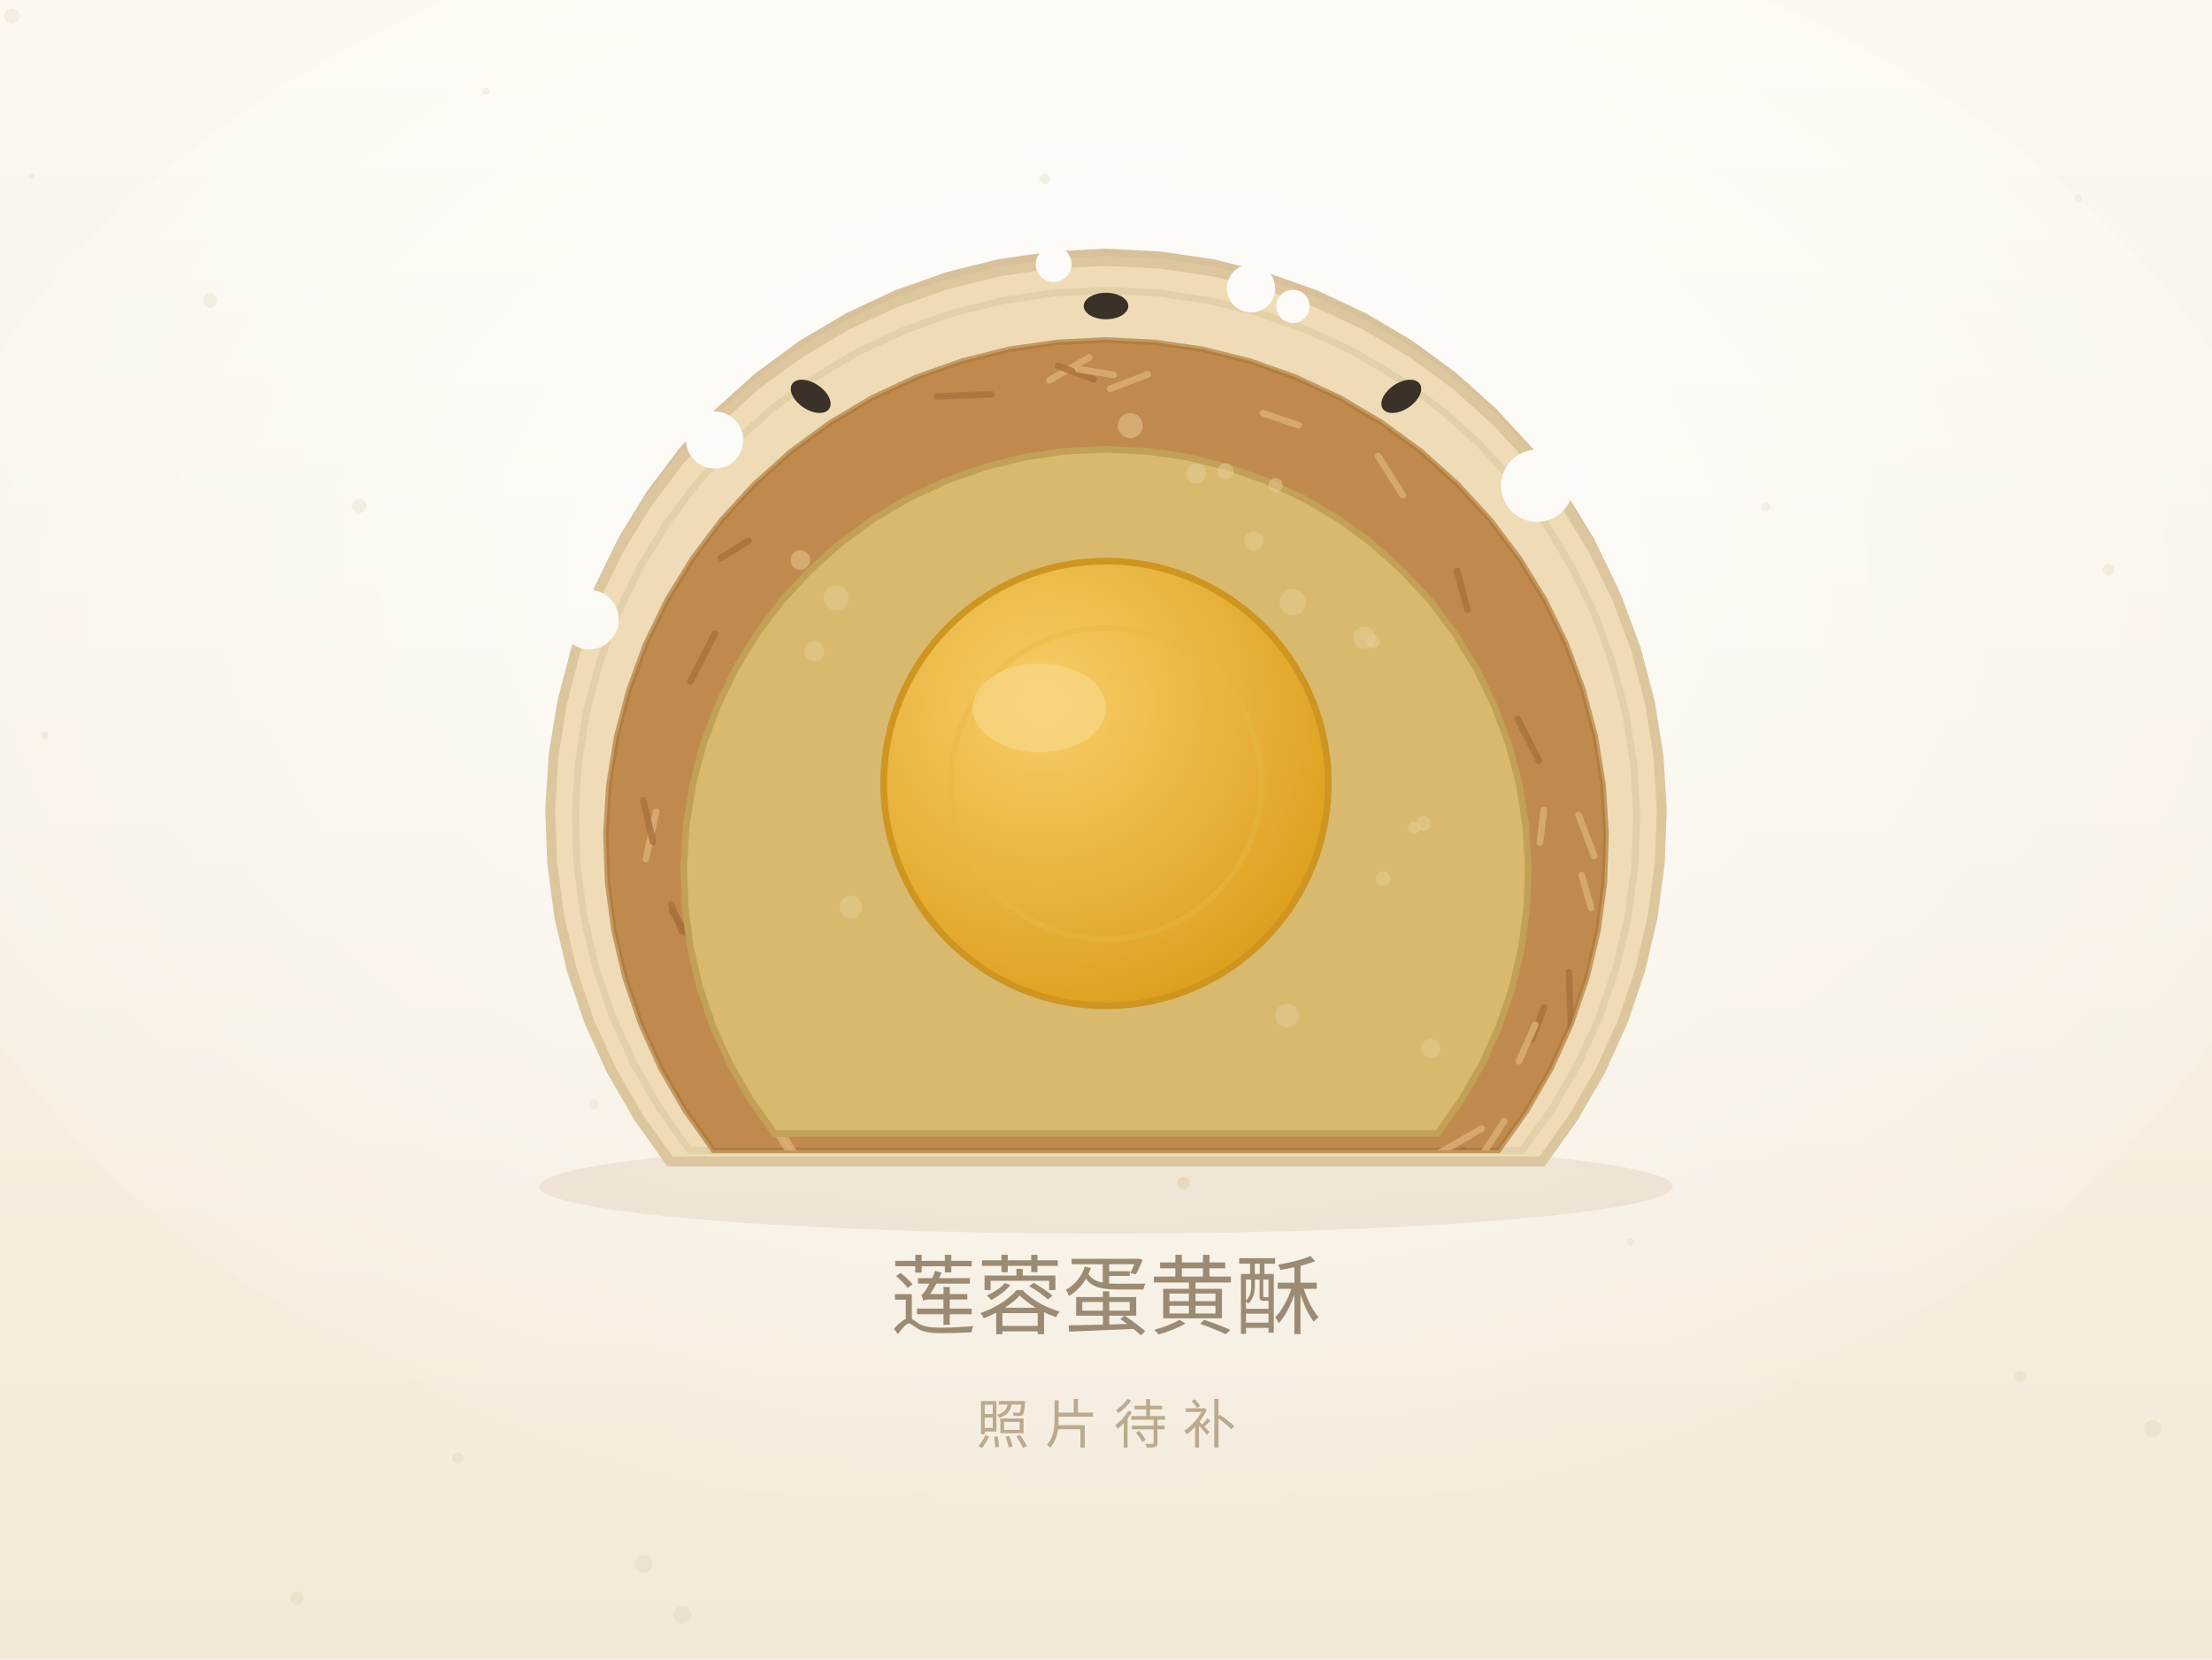
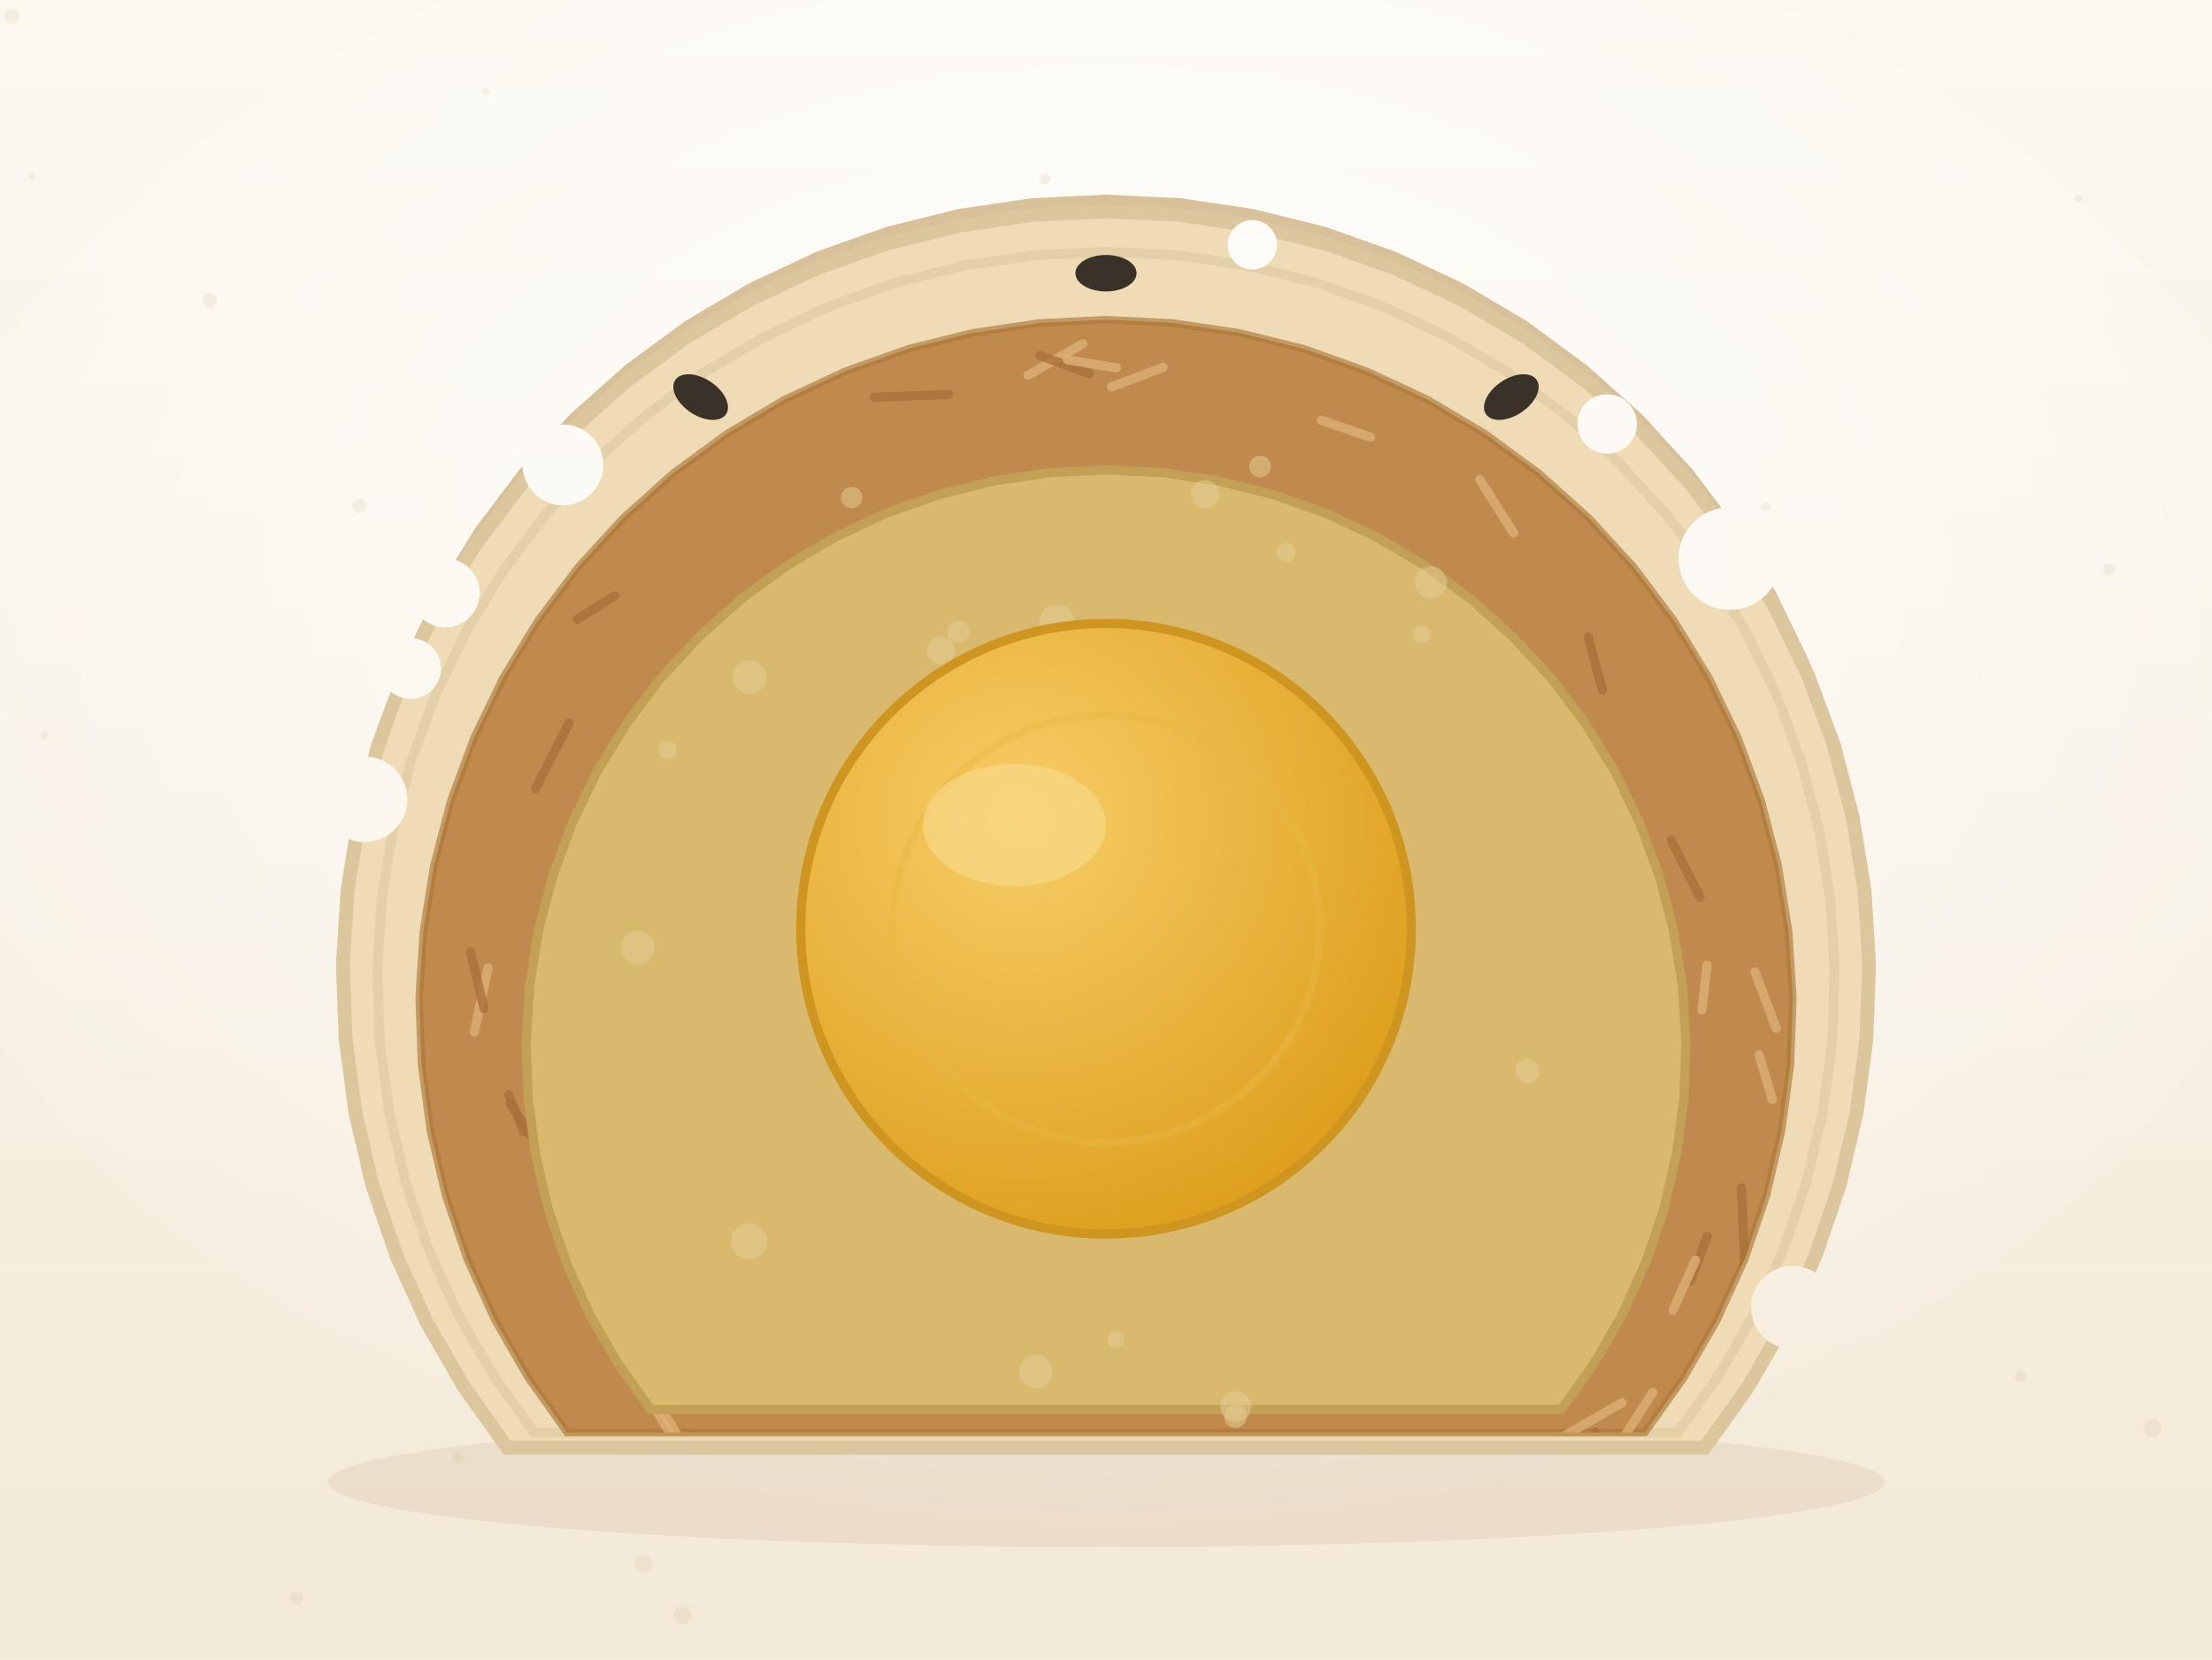
<svg xmlns="http://www.w3.org/2000/svg" viewBox="0 0 1200 900" width="1200" height="900" role="img" aria-label="莲蓉蛋黄酥">
  <defs>
    <linearGradient id="bg" x1="0" y1="0" x2="0" y2="1">
      <stop offset="0" stop-color="#FCF8F0" />
      <stop offset="1" stop-color="#F3E9D8" />
    </linearGradient>
    <radialGradient id="glow" cx="50%" cy="42%" r="62%">
      <stop offset="0" stop-color="#FFFFFF" stop-opacity="0.85" />
      <stop offset="1" stop-color="#FFFFFF" stop-opacity="0" />
    </radialGradient>
    <radialGradient id="yolk" cx="36%" cy="32%" r="72%">
      <stop offset="0" stop-color="#F7CE68" />
      <stop offset="1" stop-color="#DE9F1E" />
    </radialGradient>
    <radialGradient id="wash" cx="40%" cy="34%" r="70%">
      <stop offset="0" stop-color="#E9BE84" stop-opacity="0.95" />
      <stop offset="1" stop-color="#D9A75E" stop-opacity="0.75" />
    </radialGradient>
  </defs>
  <rect width="1200" height="900" fill="url(#bg)" />
  <ellipse cx="600" cy="378" rx="660" ry="450" fill="url(#glow)" />
  <circle cx="1127.4" cy="107.7" r="2.1" fill="#C9B48F" opacity="0.16" />
  <circle cx="349.2" cy="848.4" r="4.8" fill="#C9B48F" opacity="0.16" />
  <circle cx="501.6" cy="312" r="4.3" fill="#C9B48F" opacity="0.16" />
  <circle cx="884.6" cy="673.6" r="1.9" fill="#C9B48F" opacity="0.16" />
  <circle cx="798.2" cy="508" r="2.6" fill="#C9B48F" opacity="0.16" />
  <circle cx="742.2" cy="190.4" r="4.3" fill="#C9B48F" opacity="0.16" />
  <circle cx="16.9" cy="95.7" r="1.6" fill="#C9B48F" opacity="0.16" />
  <circle cx="322.1" cy="598.9" r="2.8" fill="#C9B48F" opacity="0.16" />
  <circle cx="957.8" cy="275" r="2.5" fill="#C9B48F" opacity="0.16" />
  <circle cx="24.2" cy="399" r="2.1" fill="#C9B48F" opacity="0.16" />
  <circle cx="421" cy="446" r="3" fill="#C9B48F" opacity="0.16" />
  <circle cx="248.4" cy="790.9" r="3.2" fill="#C9B48F" opacity="0.16" />
  <circle cx="6.4" cy="8.7" r="4.2" fill="#C9B48F" opacity="0.16" />
  <circle cx="195" cy="274.4" r="3.9" fill="#C9B48F" opacity="0.16" />
  <circle cx="114" cy="163" r="3.9" fill="#C9B48F" opacity="0.16" />
  <circle cx="263.7" cy="49.5" r="2" fill="#C9B48F" opacity="0.16" />
  <circle cx="1143.9" cy="309" r="3.1" fill="#C9B48F" opacity="0.16" />
  <circle cx="854.7" cy="416.4" r="1.9" fill="#C9B48F" opacity="0.16" />
  <circle cx="1096" cy="746.7" r="3.1" fill="#C9B48F" opacity="0.16" />
  <circle cx="1167.8" cy="774.9" r="4.8" fill="#C9B48F" opacity="0.16" />
  <circle cx="370.3" cy="876" r="4.9" fill="#C9B48F" opacity="0.16" />
  <circle cx="403.2" cy="525" r="5" fill="#C9B48F" opacity="0.16" />
  <circle cx="566.8" cy="97" r="3" fill="#C9B48F" opacity="0.16" />
  <circle cx="160.9" cy="866.8" r="3.7" fill="#C9B48F" opacity="0.16" />
  <circle cx="885.5" cy="509.6" r="1.7" fill="#C9B48F" opacity="0.16" />
  <circle cx="840.7" cy="300.3" r="1.9" fill="#C9B48F" opacity="0.16" />
  <g>
    <g>
      <defs>
-         <mask id="nib-600-630-302" maskUnits="userSpaceOnUse" x="177.9" y="-3.1" width="844.2" height="844.2">
-           <rect x="177.9" y="-3.1" width="844.2" height="844.2" fill="#fff" />
-           <circle cx="319.6" cy="336.1" r="16.1" fill="#000" />
-           <circle cx="387.7" cy="238.7" r="15.5" fill="#000" />
-           <circle cx="385.3" cy="235.7" r="12.6" fill="#000" />
-           <circle cx="678.7" cy="156.4" r="13.1" fill="#000" />
-           <circle cx="701.4" cy="166.2" r="9" fill="#000" />
-           <circle cx="833.9" cy="263.5" r="19.6" fill="#000" />
-           <circle cx="571.6" cy="143.3" r="9.7" fill="#000" />
-           <circle cx="319.8" cy="337.6" r="12.3" fill="#000" />
+         <mask id="nib-600-785-414" maskUnits="userSpaceOnUse" x="20.4" y="-84.1" width="1159.2" height="1159.2">
+           <rect x="20.4" y="-84.1" width="1159.2" height="1159.2" fill="#fff" />
+           <circle cx="241.5" cy="321.6" r="18.7" fill="#000" />
+           <circle cx="679.4" cy="132.8" r="13.4" fill="#000" />
+           <circle cx="972.4" cy="709.2" r="22.5" fill="#000" />
+           <circle cx="222.7" cy="362.6" r="16.5" fill="#000" />
+           <circle cx="305.4" cy="252.2" r="21.9" fill="#000" />
+           <circle cx="938.4" cy="303" r="27.8" fill="#000" />
+           <circle cx="197.8" cy="433.6" r="23.2" fill="#000" />
+           <circle cx="871.9" cy="230" r="16.1" fill="#000" />
        </mask>
      </defs>
-       <ellipse cx="600" cy="643.6" rx="307.5" ry="25.6" fill="#B79B73" opacity="0.16" />
-       <g mask="url(#nib-600-630-302)">
-         <path d="M 363.4 623.4 L 346.4 599.5 L 331.7 574.1 L 319.6 547.3 L 310.2 519.5 L 303.5 491 L 299.6 461.9 L 298.5 432.6 L 300.3 403.3 L 305 374.3 L 312.4 345.9 L 322.6 318.4 L 335.4 292 L 350.7 266.9 L 368.3 243.5 L 388.2 221.9 L 410 202.3 L 433.7 184.9 L 458.9 170 L 485.5 157.5 L 513.2 147.7 L 541.7 140.6 L 570.7 136.4 L 600 134.9 L 629.3 136.4 L 658.3 140.6 L 686.8 147.7 L 714.5 157.5 L 741.1 170 L 766.3 184.9 L 790 202.3 L 811.8 221.9 L 831.7 243.5 L 849.3 266.9 L 864.6 292 L 877.4 318.4 L 887.6 345.9 L 895 374.3 L 899.7 403.3 L 901.5 432.6 L 900.4 461.9 L 896.5 491 L 889.8 519.5 L 880.4 547.3 L 868.3 574.1 L 853.6 599.5 L 836.6 623.4 Z" fill="#D8C09A" />
-         <path d="M 363.4 630 L 346.4 606.1 L 331.7 580.7 L 319.6 554 L 310.2 526.2 L 303.5 497.6 L 299.6 468.5 L 298.5 439.2 L 300.3 409.9 L 305 380.9 L 312.4 352.5 L 322.6 325 L 335.4 298.6 L 350.7 273.6 L 368.3 250.1 L 388.2 228.5 L 410 208.9 L 433.7 191.6 L 458.9 176.6 L 485.5 164.2 L 513.2 154.3 L 541.7 147.3 L 570.7 143 L 600 141.6 L 629.3 143 L 658.3 147.3 L 686.8 154.3 L 714.5 164.2 L 741.1 176.6 L 766.3 191.6 L 790 208.9 L 811.8 228.5 L 831.7 250.1 L 849.3 273.6 L 864.6 298.6 L 877.4 325 L 887.6 352.5 L 895 380.9 L 899.7 409.9 L 901.5 439.2 L 900.4 468.5 L 896.5 497.6 L 889.8 526.2 L 880.4 554 L 868.3 580.7 L 853.6 606.1 L 836.6 630 Z" fill="#EFDCB6" stroke="#DCC69E" stroke-width="5.4" />
-         <path d="M 374.1 624 L 357.8 601.2 L 343.8 576.9 L 332.2 551.3 L 323.2 524.8 L 316.8 497.5 L 313.1 469.8 L 312.1 441.8 L 313.8 413.8 L 318.2 386.1 L 325.4 359 L 335.1 332.7 L 347.3 307.5 L 361.9 283.6 L 378.8 261.2 L 397.7 240.5 L 418.6 221.9 L 441.2 205.3 L 465.3 191 L 490.7 179.1 L 517.1 169.7 L 544.3 163 L 572 158.9 L 600 157.5 L 628 158.9 L 655.7 163 L 682.9 169.7 L 709.3 179.1 L 734.7 191 L 758.8 205.3 L 781.4 221.9 L 802.3 240.5 L 821.2 261.2 L 838.1 283.6 L 852.7 307.5 L 864.9 332.7 L 874.6 359 L 881.8 386.1 L 886.2 413.8 L 887.9 441.8 L 886.9 469.8 L 883.2 497.5 L 876.8 524.8 L 867.8 551.3 L 856.2 576.9 L 842.2 601.2 L 825.9 624 Z" fill="none" stroke="#E4D0A8" stroke-width="3.9" />
-         <clipPath id="floss-600-630-302">
-           <path d="M 387.1 624 L 371.8 602.5 L 358.6 579.6 L 347.7 555.5 L 339.2 530.5 L 333.1 504.8 L 329.6 478.6 L 328.7 452.2 L 330.3 425.9 L 334.5 399.8 L 341.2 374.3 L 350.3 349.5 L 361.8 325.7 L 375.6 303.2 L 391.5 282.1 L 409.4 262.6 L 429 245 L 450.3 229.4 L 473 215.9 L 497 204.7 L 521.9 195.9 L 547.5 189.5 L 573.6 185.7 L 600 184.4 L 626.4 185.7 L 652.5 189.5 L 678.1 195.9 L 703 204.7 L 727 215.9 L 749.7 229.4 L 771 245 L 790.6 262.6 L 808.5 282.1 L 824.4 303.2 L 838.2 325.7 L 849.7 349.5 L 858.8 374.3 L 865.5 399.8 L 869.7 425.9 L 871.3 452.2 L 870.4 478.6 L 866.9 504.8 L 860.8 530.5 L 852.3 555.5 L 841.4 579.6 L 828.2 602.5 L 812.9 624 Z" />
+       <ellipse cx="600" cy="804" rx="422.3" ry="35.2" fill="#B79B73" opacity="0.16" />
+       <g mask="url(#nib-600-785-414)">
+         <path d="M 275.2 776.2 L 251.8 743.4 L 231.6 708.5 L 215 671.8 L 202 633.7 L 192.8 594.4 L 187.5 554.5 L 186 514.2 L 188.5 474 L 194.9 434.2 L 205.1 395.2 L 219.1 357.4 L 236.6 321.2 L 257.6 286.8 L 281.9 254.6 L 309.1 224.9 L 339.2 198.1 L 371.7 174.2 L 406.3 153.7 L 442.8 136.6 L 480.8 123.1 L 519.9 113.4 L 559.8 107.5 L 600 105.6 L 640.2 107.5 L 680.1 113.4 L 719.2 123.1 L 757.2 136.6 L 793.7 153.7 L 828.3 174.2 L 860.8 198.1 L 890.9 224.9 L 918.1 254.6 L 942.4 286.8 L 963.4 321.2 L 980.9 357.4 L 994.9 395.2 L 1005.1 434.2 L 1011.5 474 L 1014 514.2 L 1012.5 554.5 L 1007.2 594.4 L 998 633.7 L 985 671.8 L 968.4 708.5 L 948.2 743.4 L 924.8 776.2 Z" fill="#D8C09A" />
+         <path d="M 275.2 785.3 L 251.8 752.5 L 231.6 717.6 L 215 680.9 L 202 642.8 L 192.8 603.5 L 187.5 563.6 L 186 523.3 L 188.5 483.1 L 194.9 443.3 L 205.1 404.4 L 219.1 366.5 L 236.6 330.3 L 257.6 295.9 L 281.9 263.7 L 309.1 234 L 339.2 207.2 L 371.7 183.3 L 406.3 162.8 L 442.8 145.7 L 480.8 132.2 L 519.9 122.5 L 559.8 116.6 L 600 114.7 L 640.2 116.6 L 680.1 122.5 L 719.2 132.2 L 757.2 145.7 L 793.7 162.8 L 828.3 183.3 L 860.8 207.2 L 890.9 234 L 918.1 263.7 L 942.4 295.9 L 963.4 330.3 L 980.9 366.5 L 994.9 404.4 L 1005.1 443.3 L 1011.5 483.1 L 1014 523.3 L 1012.5 563.6 L 1007.2 603.5 L 998 642.8 L 985 680.9 L 968.4 717.6 L 948.2 752.5 L 924.8 785.3 Z" fill="#EFDCB6" stroke="#DCC69E" stroke-width="7.5" />
+         <path d="M 289.8 777.1 L 267.4 745.7 L 248.2 712.4 L 232.3 677.3 L 219.9 640.9 L 211.2 603.4 L 206 565.3 L 204.7 526.8 L 207 488.4 L 213.1 450.4 L 222.9 413.2 L 236.2 377.1 L 253 342.5 L 273 309.6 L 296.2 278.9 L 322.2 250.6 L 350.9 224.9 L 381.9 202.1 L 415 182.5 L 449.9 166.2 L 486.1 153.3 L 523.5 144 L 561.6 138.4 L 600 136.6 L 638.4 138.4 L 676.5 144 L 713.9 153.3 L 750.1 166.2 L 785 182.5 L 818.1 202.1 L 849.1 224.9 L 877.8 250.6 L 903.8 278.9 L 927 309.6 L 947 342.5 L 963.8 377.1 L 977.1 413.2 L 986.9 450.4 L 993 488.4 L 995.3 526.8 L 994 565.3 L 988.8 603.4 L 980.1 640.9 L 967.7 677.3 L 951.8 712.4 L 932.6 745.7 L 910.2 777.1 Z" fill="none" stroke="#E4D0A8" stroke-width="5.4" />
+         <clipPath id="floss-600-785-414">
+           <path d="M 307.7 777.1 L 286.6 747.5 L 268.5 716.1 L 253.5 683.1 L 241.8 648.8 L 233.5 613.4 L 228.7 577.5 L 227.4 541.3 L 229.7 505.1 L 235.4 469.3 L 244.6 434.2 L 257.2 400.1 L 273 367.5 L 291.9 336.6 L 313.7 307.6 L 338.2 280.9 L 365.2 256.7 L 394.5 235.2 L 425.7 216.7 L 458.5 201.4 L 492.7 189.2 L 527.9 180.5 L 563.8 175.2 L 600 173.4 L 636.2 175.2 L 672.1 180.5 L 707.3 189.2 L 741.5 201.4 L 774.3 216.7 L 805.5 235.2 L 834.8 256.7 L 861.8 280.9 L 886.3 307.6 L 908.1 336.6 L 927 367.5 L 942.8 400.1 L 955.4 434.2 L 964.6 469.3 L 970.3 505.1 L 972.6 541.3 L 971.3 577.5 L 966.5 613.4 L 958.2 648.8 L 946.5 683.1 L 931.5 716.1 L 913.4 747.5 L 892.3 777.1 Z" />
        </clipPath>
-         <path d="M 387.1 624 L 371.8 602.5 L 358.6 579.6 L 347.7 555.5 L 339.2 530.5 L 333.1 504.8 L 329.6 478.6 L 328.7 452.2 L 330.3 425.9 L 334.5 399.8 L 341.2 374.3 L 350.3 349.5 L 361.8 325.7 L 375.6 303.2 L 391.5 282.1 L 409.4 262.6 L 429 245 L 450.3 229.4 L 473 215.9 L 497 204.7 L 521.9 195.9 L 547.5 189.5 L 573.6 185.7 L 600 184.4 L 626.4 185.7 L 652.5 189.5 L 678.1 195.9 L 703 204.7 L 727 215.9 L 749.7 229.4 L 771 245 L 790.6 262.6 L 808.5 282.1 L 824.4 303.2 L 838.2 325.7 L 849.7 349.5 L 858.8 374.3 L 865.5 399.8 L 869.7 425.9 L 871.3 452.2 L 870.4 478.6 L 866.9 504.8 L 860.8 530.5 L 852.3 555.5 L 841.4 579.6 L 828.2 602.5 L 812.9 624 Z" fill="#C08A4E" />
-         <path d="M 387.1 624 L 371.8 602.5 L 358.6 579.6 L 347.7 555.5 L 339.2 530.5 L 333.1 504.8 L 329.6 478.6 L 328.7 452.2 L 330.3 425.9 L 334.5 399.8 L 341.2 374.3 L 350.3 349.5 L 361.8 325.7 L 375.6 303.2 L 391.5 282.1 L 409.4 262.6 L 429 245 L 450.3 229.4 L 473 215.9 L 497 204.7 L 521.9 195.9 L 547.5 189.5 L 573.6 185.7 L 600 184.4 L 626.4 185.7 L 652.5 189.5 L 678.1 195.9 L 703 204.7 L 727 215.9 L 749.7 229.4 L 771 245 L 790.6 262.6 L 808.5 282.1 L 824.4 303.2 L 838.2 325.7 L 849.7 349.5 L 858.8 374.3 L 865.5 399.8 L 869.7 425.9 L 871.3 452.2 L 870.4 478.6 L 866.9 504.8 L 860.8 530.5 L 852.3 555.5 L 841.4 579.6 L 828.2 602.5 L 812.9 624 Z" fill="none" stroke="#AC7638" stroke-width="3" opacity="0.65" />
-         <g clip-path="url(#floss-600-630-302)">
-           <line x1="374.6" y1="369.6" x2="387.8" y2="343.7" stroke="#A9713A" stroke-width="3.6" stroke-linecap="round" opacity="0.8" />
-           <line x1="508.5" y1="215" x2="537.9" y2="213.9" stroke="#A9713A" stroke-width="3.6" stroke-linecap="round" opacity="0.8" />
-           <line x1="747.7" y1="247.5" x2="761" y2="268.6" stroke="#DDAF74" stroke-width="3.6" stroke-linecap="round" opacity="0.8" />
-           <line x1="488.3" y1="685.7" x2="466.2" y2="666.7" stroke="#A9713A" stroke-width="3.6" stroke-linecap="round" opacity="0.8" />
-           <line x1="742.8" y1="677.8" x2="720.5" y2="692.3" stroke="#DDAF74" stroke-width="3.6" stroke-linecap="round" opacity="0.8" />
-           <line x1="604" y1="712.2" x2="576.1" y2="721.6" stroke="#DDAF74" stroke-width="3.6" stroke-linecap="round" opacity="0.8" />
-           <line x1="793.5" y1="623.8" x2="784.7" y2="640.7" stroke="#A9713A" stroke-width="3.6" stroke-linecap="round" opacity="0.8" />
-           <line x1="466.2" y1="653.9" x2="449" y2="634.1" stroke="#DDAF74" stroke-width="3.6" stroke-linecap="round" opacity="0.8" />
-           <line x1="569.2" y1="206.3" x2="590.9" y2="193.9" stroke="#DDAF74" stroke-width="3.6" stroke-linecap="round" opacity="0.8" />
-           <line x1="858" y1="474.7" x2="863.2" y2="492.5" stroke="#DDAF74" stroke-width="3.6" stroke-linecap="round" opacity="0.8" />
-           <line x1="478.3" y1="667.8" x2="458.2" y2="645.7" stroke="#A9713A" stroke-width="3.6" stroke-linecap="round" opacity="0.8" />
-           <line x1="430.5" y1="628.5" x2="414.2" y2="602.3" stroke="#DDAF74" stroke-width="3.6" stroke-linecap="round" opacity="0.8" />
-           <line x1="816" y1="608.2" x2="800.3" y2="632.5" stroke="#DDAF74" stroke-width="3.6" stroke-linecap="round" opacity="0.8" />
-           <line x1="659.2" y1="695.8" x2="638.4" y2="697" stroke="#DDAF74" stroke-width="3.6" stroke-linecap="round" opacity="0.8" />
-           <line x1="573.6" y1="697.4" x2="543" y2="699.5" stroke="#DDAF74" stroke-width="3.6" stroke-linecap="round" opacity="0.8" />
-           <line x1="369.9" y1="505.2" x2="364.1" y2="490.5" stroke="#A9713A" stroke-width="3.6" stroke-linecap="round" opacity="0.8" />
-           <line x1="837.6" y1="546.4" x2="831" y2="564" stroke="#A9713A" stroke-width="3.6" stroke-linecap="round" opacity="0.8" />
-           <line x1="350.4" y1="465.9" x2="355.9" y2="440.4" stroke="#DDAF74" stroke-width="3.6" stroke-linecap="round" opacity="0.8" />
-           <line x1="691.9" y1="689.2" x2="675.4" y2="690.5" stroke="#A9713A" stroke-width="3.6" stroke-linecap="round" opacity="0.8" />
-           <line x1="823.4" y1="390" x2="834.8" y2="412.6" stroke="#A9713A" stroke-width="3.6" stroke-linecap="round" opacity="0.8" />
-           <line x1="760" y1="636.7" x2="749" y2="651.3" stroke="#A9713A" stroke-width="3.6" stroke-linecap="round" opacity="0.8" />
-           <line x1="456.3" y1="637.1" x2="442" y2="632.9" stroke="#DDAF74" stroke-width="3.6" stroke-linecap="round" opacity="0.8" />
-           <line x1="856.4" y1="442.1" x2="864.8" y2="464.3" stroke="#DDAF74" stroke-width="3.6" stroke-linecap="round" opacity="0.8" />
-           <line x1="571.2" y1="697.7" x2="547.3" y2="685" stroke="#A9713A" stroke-width="3.6" stroke-linecap="round" opacity="0.8" />
-           <line x1="851.1" y1="527.3" x2="852.3" y2="557.4" stroke="#A9713A" stroke-width="3.6" stroke-linecap="round" opacity="0.8" />
-           <line x1="601" y1="717" x2="586" y2="721.5" stroke="#A9713A" stroke-width="3.6" stroke-linecap="round" opacity="0.8" />
-           <line x1="837.5" y1="439.4" x2="835.4" y2="457" stroke="#DDAF74" stroke-width="3.6" stroke-linecap="round" opacity="0.8" />
-           <line x1="467.1" y1="652.6" x2="439.9" y2="646.7" stroke="#DDAF74" stroke-width="3.6" stroke-linecap="round" opacity="0.8" />
-           <line x1="685.1" y1="224.1" x2="704.5" y2="230.7" stroke="#DDAF74" stroke-width="3.6" stroke-linecap="round" opacity="0.8" />
-           <line x1="436.4" y1="634.5" x2="421.8" y2="610.6" stroke="#DDAF74" stroke-width="3.6" stroke-linecap="round" opacity="0.8" />
-           <line x1="474" y1="663" x2="458.5" y2="640.3" stroke="#DDAF74" stroke-width="3.6" stroke-linecap="round" opacity="0.8" />
-           <line x1="602.2" y1="210.9" x2="622.6" y2="203.1" stroke="#DDAF74" stroke-width="3.6" stroke-linecap="round" opacity="0.8" />
-           <line x1="354.2" y1="456.6" x2="349" y2="434.1" stroke="#A9713A" stroke-width="3.6" stroke-linecap="round" opacity="0.8" />
-           <line x1="803.8" y1="612.2" x2="777.3" y2="627.5" stroke="#DDAF74" stroke-width="3.6" stroke-linecap="round" opacity="0.8" />
-           <line x1="717" y1="657.8" x2="703.5" y2="673.9" stroke="#A9713A" stroke-width="3.6" stroke-linecap="round" opacity="0.8" />
-           <line x1="376.8" y1="512.9" x2="364.5" y2="494" stroke="#A9713A" stroke-width="3.6" stroke-linecap="round" opacity="0.8" />
-           <line x1="573.9" y1="198.5" x2="593.3" y2="205.7" stroke="#A9713A" stroke-width="3.6" stroke-linecap="round" opacity="0.8" />
-           <line x1="765.4" y1="643.9" x2="749" y2="655.1" stroke="#A9713A" stroke-width="3.6" stroke-linecap="round" opacity="0.8" />
-           <line x1="464.8" y1="687.5" x2="441.2" y2="672.1" stroke="#DDAF74" stroke-width="3.6" stroke-linecap="round" opacity="0.8" />
-           <line x1="519.4" y1="688.6" x2="502.4" y2="685.8" stroke="#DDAF74" stroke-width="3.6" stroke-linecap="round" opacity="0.8" />
-           <line x1="584.8" y1="200.3" x2="604.1" y2="203.3" stroke="#DDAF74" stroke-width="3.6" stroke-linecap="round" opacity="0.8" />
-           <line x1="665.4" y1="696.2" x2="642.6" y2="700.8" stroke="#DDAF74" stroke-width="3.6" stroke-linecap="round" opacity="0.8" />
-           <line x1="790.5" y1="309.7" x2="796.1" y2="330.7" stroke="#A9713A" stroke-width="3.6" stroke-linecap="round" opacity="0.8" />
-           <line x1="832.9" y1="555.9" x2="824" y2="575.6" stroke="#DDAF74" stroke-width="3.6" stroke-linecap="round" opacity="0.8" />
-           <line x1="731.2" y1="663.5" x2="711.2" y2="682" stroke="#A9713A" stroke-width="3.6" stroke-linecap="round" opacity="0.8" />
-           <line x1="391" y1="302.7" x2="406" y2="293.4" stroke="#A9713A" stroke-width="3.6" stroke-linecap="round" opacity="0.8" />
+         <path d="M 307.7 777.1 L 286.6 747.5 L 268.5 716.1 L 253.5 683.1 L 241.8 648.8 L 233.5 613.4 L 228.7 577.5 L 227.4 541.3 L 229.7 505.1 L 235.4 469.3 L 244.6 434.2 L 257.2 400.1 L 273 367.5 L 291.9 336.6 L 313.7 307.6 L 338.2 280.9 L 365.2 256.7 L 394.5 235.2 L 425.7 216.7 L 458.5 201.4 L 492.7 189.2 L 527.9 180.5 L 563.8 175.2 L 600 173.4 L 636.2 175.2 L 672.1 180.5 L 707.3 189.2 L 741.5 201.4 L 774.3 216.7 L 805.5 235.2 L 834.8 256.7 L 861.8 280.9 L 886.3 307.6 L 908.1 336.6 L 927 367.5 L 942.8 400.1 L 955.4 434.2 L 964.6 469.3 L 970.3 505.1 L 972.6 541.3 L 971.3 577.5 L 966.5 613.4 L 958.2 648.8 L 946.5 683.1 L 931.5 716.1 L 913.4 747.5 L 892.3 777.1 Z" fill="#C08A4E" />
+         <path d="M 307.7 777.1 L 286.6 747.5 L 268.5 716.1 L 253.5 683.1 L 241.8 648.8 L 233.5 613.4 L 228.7 577.5 L 227.4 541.3 L 229.7 505.1 L 235.4 469.3 L 244.6 434.2 L 257.2 400.1 L 273 367.5 L 291.9 336.6 L 313.7 307.6 L 338.2 280.9 L 365.2 256.7 L 394.5 235.2 L 425.7 216.7 L 458.5 201.4 L 492.7 189.2 L 527.9 180.5 L 563.8 175.2 L 600 173.4 L 636.2 175.2 L 672.1 180.5 L 707.3 189.2 L 741.5 201.4 L 774.3 216.7 L 805.5 235.2 L 834.8 256.7 L 861.8 280.9 L 886.3 307.6 L 908.1 336.6 L 927 367.5 L 942.8 400.1 L 955.4 434.2 L 964.6 469.3 L 970.3 505.1 L 972.6 541.3 L 971.3 577.5 L 966.5 613.4 L 958.2 648.8 L 946.5 683.1 L 931.5 716.1 L 913.4 747.5 L 892.3 777.1 Z" fill="none" stroke="#AC7638" stroke-width="4.1" opacity="0.65" />
+         <g clip-path="url(#floss-600-785-414)">
+           <line x1="290.5" y1="427.8" x2="308.7" y2="392.2" stroke="#A9713A" stroke-width="5" stroke-linecap="round" opacity="0.8" />
+           <line x1="474.3" y1="215.5" x2="514.7" y2="214" stroke="#A9713A" stroke-width="5" stroke-linecap="round" opacity="0.8" />
+           <line x1="802.8" y1="260.2" x2="821.1" y2="289.1" stroke="#DDAF74" stroke-width="5" stroke-linecap="round" opacity="0.8" />
+           <line x1="446.6" y1="861.8" x2="416.2" y2="835.8" stroke="#A9713A" stroke-width="5" stroke-linecap="round" opacity="0.8" />
+           <line x1="796.1" y1="850.9" x2="765.5" y2="870.9" stroke="#DDAF74" stroke-width="5" stroke-linecap="round" opacity="0.8" />
+           <line x1="605.5" y1="898.2" x2="567.2" y2="911.1" stroke="#DDAF74" stroke-width="5" stroke-linecap="round" opacity="0.8" />
+           <line x1="865.7" y1="776.8" x2="853.7" y2="800" stroke="#A9713A" stroke-width="5" stroke-linecap="round" opacity="0.8" />
+           <line x1="416.2" y1="818.2" x2="392.7" y2="790.9" stroke="#DDAF74" stroke-width="5" stroke-linecap="round" opacity="0.8" />
+           <line x1="557.8" y1="203.5" x2="587.4" y2="186.5" stroke="#DDAF74" stroke-width="5" stroke-linecap="round" opacity="0.8" />
+           <line x1="954.2" y1="572.1" x2="961.5" y2="596.5" stroke="#DDAF74" stroke-width="5" stroke-linecap="round" opacity="0.8" />
+           <line x1="432.9" y1="837.3" x2="405.3" y2="806.9" stroke="#A9713A" stroke-width="5" stroke-linecap="round" opacity="0.8" />
+           <line x1="367.3" y1="783.2" x2="344.8" y2="747.3" stroke="#DDAF74" stroke-width="5" stroke-linecap="round" opacity="0.8" />
+           <line x1="896.6" y1="755.4" x2="875" y2="788.8" stroke="#DDAF74" stroke-width="5" stroke-linecap="round" opacity="0.8" />
+           <line x1="681.3" y1="875.7" x2="652.7" y2="877.3" stroke="#DDAF74" stroke-width="5" stroke-linecap="round" opacity="0.8" />
+           <line x1="563.8" y1="877.9" x2="521.7" y2="880.7" stroke="#DDAF74" stroke-width="5" stroke-linecap="round" opacity="0.8" />
+           <line x1="284" y1="613.9" x2="276" y2="593.8" stroke="#A9713A" stroke-width="5" stroke-linecap="round" opacity="0.8" />
+           <line x1="926.2" y1="670.5" x2="917.2" y2="694.8" stroke="#A9713A" stroke-width="5" stroke-linecap="round" opacity="0.8" />
+           <line x1="257.3" y1="559.9" x2="264.8" y2="525" stroke="#DDAF74" stroke-width="5" stroke-linecap="round" opacity="0.8" />
+           <line x1="726.2" y1="866.7" x2="703.5" y2="868.3" stroke="#A9713A" stroke-width="5" stroke-linecap="round" opacity="0.8" />
+           <line x1="906.7" y1="455.8" x2="922.4" y2="486.9" stroke="#A9713A" stroke-width="5" stroke-linecap="round" opacity="0.8" />
+           <line x1="819.6" y1="794.5" x2="804.6" y2="814.6" stroke="#A9713A" stroke-width="5" stroke-linecap="round" opacity="0.8" />
+           <line x1="402.6" y1="795.1" x2="383" y2="789.4" stroke="#DDAF74" stroke-width="5" stroke-linecap="round" opacity="0.8" />
+           <line x1="952.1" y1="527.3" x2="963.6" y2="557.8" stroke="#DDAF74" stroke-width="5" stroke-linecap="round" opacity="0.8" />
+           <line x1="560.4" y1="878.3" x2="527.6" y2="860.9" stroke="#A9713A" stroke-width="5" stroke-linecap="round" opacity="0.8" />
+           <line x1="944.7" y1="644.3" x2="946.5" y2="685.7" stroke="#A9713A" stroke-width="5" stroke-linecap="round" opacity="0.8" />
+           <line x1="601.4" y1="904.8" x2="580.8" y2="911" stroke="#A9713A" stroke-width="5" stroke-linecap="round" opacity="0.8" />
+           <line x1="926.1" y1="523.6" x2="923.3" y2="547.8" stroke="#DDAF74" stroke-width="5" stroke-linecap="round" opacity="0.8" />
+           <line x1="417.5" y1="816.4" x2="380.1" y2="808.3" stroke="#DDAF74" stroke-width="5" stroke-linecap="round" opacity="0.8" />
+           <line x1="716.8" y1="228" x2="743.5" y2="237.1" stroke="#DDAF74" stroke-width="5" stroke-linecap="round" opacity="0.8" />
+           <line x1="375.3" y1="791.5" x2="355.4" y2="758.6" stroke="#DDAF74" stroke-width="5" stroke-linecap="round" opacity="0.8" />
+           <line x1="427" y1="830.7" x2="405.8" y2="799.4" stroke="#DDAF74" stroke-width="5" stroke-linecap="round" opacity="0.8" />
+           <line x1="603" y1="209.9" x2="631" y2="199.2" stroke="#DDAF74" stroke-width="5" stroke-linecap="round" opacity="0.8" />
+           <line x1="262.6" y1="547.2" x2="255.3" y2="516.4" stroke="#A9713A" stroke-width="5" stroke-linecap="round" opacity="0.8" />
+           <line x1="879.9" y1="760.9" x2="843.5" y2="781.9" stroke="#DDAF74" stroke-width="5" stroke-linecap="round" opacity="0.8" />
+           <line x1="760.7" y1="823.5" x2="742.1" y2="845.6" stroke="#A9713A" stroke-width="5" stroke-linecap="round" opacity="0.8" />
+           <line x1="293.6" y1="624.6" x2="276.6" y2="598.6" stroke="#A9713A" stroke-width="5" stroke-linecap="round" opacity="0.8" />
+           <line x1="564.2" y1="192.9" x2="590.8" y2="202.7" stroke="#A9713A" stroke-width="5" stroke-linecap="round" opacity="0.8" />
+           <line x1="827.1" y1="804.5" x2="804.6" y2="819.8" stroke="#A9713A" stroke-width="5" stroke-linecap="round" opacity="0.8" />
+           <line x1="414.3" y1="864.4" x2="381.9" y2="843.1" stroke="#DDAF74" stroke-width="5" stroke-linecap="round" opacity="0.8" />
+           <line x1="489.3" y1="865.9" x2="466" y2="862" stroke="#DDAF74" stroke-width="5" stroke-linecap="round" opacity="0.8" />
+           <line x1="579.2" y1="195.2" x2="605.6" y2="199.5" stroke="#DDAF74" stroke-width="5" stroke-linecap="round" opacity="0.8" />
+           <line x1="689.8" y1="876.2" x2="658.5" y2="882.5" stroke="#DDAF74" stroke-width="5" stroke-linecap="round" opacity="0.8" />
+           <line x1="861.6" y1="345.6" x2="869.3" y2="374.3" stroke="#A9713A" stroke-width="5" stroke-linecap="round" opacity="0.8" />
+           <line x1="919.8" y1="683.6" x2="907.6" y2="710.7" stroke="#DDAF74" stroke-width="5" stroke-linecap="round" opacity="0.8" />
+           <line x1="780.1" y1="831.3" x2="752.7" y2="856.7" stroke="#A9713A" stroke-width="5" stroke-linecap="round" opacity="0.8" />
+           <line x1="313.1" y1="335.9" x2="333.6" y2="323.2" stroke="#A9713A" stroke-width="5" stroke-linecap="round" opacity="0.8" />
        </g>
-         <path d="M 420.2 614.9 L 407.3 596.8 L 396.1 577.4 L 386.9 557.1 L 379.7 536 L 374.6 514.3 L 371.7 492.2 L 370.9 469.9 L 372.3 447.7 L 375.8 425.6 L 381.4 404.1 L 389.2 383.1 L 398.9 363.1 L 410.5 344 L 423.9 326.2 L 439 309.8 L 455.6 294.9 L 473.6 281.7 L 492.8 270.3 L 513 260.9 L 534 253.4 L 555.7 248 L 577.7 244.8 L 600 243.7 L 622.3 244.8 L 644.3 248 L 666 253.4 L 687 260.9 L 707.2 270.3 L 726.4 281.7 L 744.4 294.9 L 761 309.8 L 776.1 326.2 L 789.5 344 L 801.1 363.1 L 810.8 383.1 L 818.6 404.1 L 824.2 425.6 L 827.7 447.7 L 829.1 469.9 L 828.3 492.2 L 825.4 514.3 L 820.3 536 L 813.1 557.1 L 803.9 577.4 L 792.7 596.8 L 779.8 614.9 Z" fill="#D9B96E" stroke="#C2A055" stroke-width="3.6" />
-         <circle cx="698.2" cy="550.9" r="6.4" fill="#E6CE96" opacity="0.5" />
-         <circle cx="767" cy="449" r="3.3" fill="#E6CE96" opacity="0.5" />
-         <circle cx="776.1" cy="568.8" r="5.2" fill="#E6CE96" opacity="0.5" />
-         <circle cx="680.2" cy="293.5" r="5.2" fill="#E6CE96" opacity="0.5" />
-         <circle cx="434.2" cy="303.8" r="5.3" fill="#E6CE96" opacity="0.5" />
-         <circle cx="701.3" cy="326.7" r="7.1" fill="#E6CE96" opacity="0.5" />
-         <circle cx="772.4" cy="446.7" r="4" fill="#E6CE96" opacity="0.5" />
-         <circle cx="461.6" cy="492" r="6.1" fill="#E6CE96" opacity="0.5" />
-         <circle cx="453.6" cy="324.3" r="6.8" fill="#E6CE96" opacity="0.5" />
-         <circle cx="745" cy="347.9" r="3.7" fill="#E6CE96" opacity="0.5" />
-         <circle cx="613.2" cy="230.9" r="6.8" fill="#E6CE96" opacity="0.5" />
-         <circle cx="441.8" cy="353.3" r="5.4" fill="#E6CE96" opacity="0.5" />
-         <circle cx="648.9" cy="257" r="5.4" fill="#E6CE96" opacity="0.5" />
-         <circle cx="664.8" cy="255.6" r="4.3" fill="#E6CE96" opacity="0.5" />
-         <circle cx="750.4" cy="476.6" r="3.9" fill="#E6CE96" opacity="0.5" />
-         <circle cx="740.1" cy="345.9" r="6" fill="#E6CE96" opacity="0.5" />
-         <circle cx="692" cy="263.1" r="3.8" fill="#E6CE96" opacity="0.5" />
-         <circle cx="641.9" cy="641.7" r="3.4" fill="#E6CE96" opacity="0.5" />
-         <circle cx="600" cy="425" r="120.6" fill="url(#yolk)" stroke="#CE9520" stroke-width="3.6" />
-         <circle cx="600" cy="425" r="84.4" fill="none" stroke="#E7B843" stroke-width="3" opacity="0.45" />
-         <ellipse cx="563.8" cy="384" rx="36.2" ry="24.1" fill="#F8DA8E" opacity="0.6" />
-         <ellipse cx="760.2" cy="215" rx="12.1" ry="7.2" transform="rotate(-34 760.2 215)" fill="#3A3128" />
-         <ellipse cx="600" cy="166" rx="12.1" ry="7.2" transform="rotate(0 600 166)" fill="#3A3128" />
-         <ellipse cx="439.8" cy="215" rx="12.1" ry="7.2" transform="rotate(34 439.8 215)" fill="#3A3128" />
+         <path d="M 353.1 764.6 L 335.3 739.7 L 320 713.2 L 307.4 685.3 L 297.5 656.3 L 290.6 626.5 L 286.5 596.1 L 285.4 565.5 L 287.3 535 L 292.1 504.7 L 299.9 475.1 L 310.5 446.4 L 323.8 418.8 L 339.8 392.7 L 358.2 368.2 L 379 345.7 L 401.8 325.2 L 426.5 307.1 L 452.8 291.5 L 480.5 278.5 L 509.4 268.3 L 539.1 260.9 L 569.4 256.4 L 600 254.9 L 630.6 256.4 L 660.9 260.9 L 690.6 268.3 L 719.5 278.5 L 747.2 291.5 L 773.5 307.1 L 798.2 325.2 L 821 345.7 L 841.8 368.2 L 860.2 392.7 L 876.2 418.8 L 889.5 446.4 L 900.1 475.1 L 907.9 504.7 L 912.7 535 L 914.6 565.5 L 913.5 596.1 L 909.4 626.5 L 902.5 656.3 L 892.6 685.3 L 880 713.2 L 864.7 739.7 L 846.9 764.6 Z" fill="#D9B96E" stroke="#C2A055" stroke-width="5" />
+         <circle cx="771.1" cy="344.1" r="4.9" fill="#E6CE96" opacity="0.5" />
+         <circle cx="670.4" cy="763" r="8.3" fill="#E6CE96" opacity="0.5" />
+         <circle cx="828.6" cy="581" r="6.5" fill="#E6CE96" opacity="0.5" />
+         <circle cx="653.8" cy="268.2" r="7.8" fill="#E6CE96" opacity="0.5" />
+         <circle cx="776.2" cy="315.9" r="8.7" fill="#E6CE96" opacity="0.5" />
+         <circle cx="520" cy="342.6" r="5.9" fill="#E6CE96" opacity="0.5" />
+         <circle cx="510.5" cy="352.8" r="7.6" fill="#E6CE96" opacity="0.5" />
+         <circle cx="605.3" cy="726.5" r="4.6" fill="#E6CE96" opacity="0.5" />
+         <circle cx="697.7" cy="299.6" r="5.2" fill="#E6CE96" opacity="0.5" />
+         <circle cx="683.6" cy="253.1" r="5.9" fill="#E6CE96" opacity="0.5" />
+         <circle cx="406.6" cy="367.4" r="9.1" fill="#E6CE96" opacity="0.5" />
+         <circle cx="462" cy="269.9" r="5.8" fill="#E6CE96" opacity="0.5" />
+         <circle cx="406.4" cy="673.4" r="9.8" fill="#E6CE96" opacity="0.5" />
+         <circle cx="670.2" cy="768.4" r="6.2" fill="#E6CE96" opacity="0.5" />
+         <circle cx="345.9" cy="514.1" r="9.1" fill="#E6CE96" opacity="0.5" />
+         <circle cx="573.3" cy="337.2" r="9.3" fill="#E6CE96" opacity="0.5" />
+         <circle cx="562" cy="743.9" r="9.1" fill="#E6CE96" opacity="0.5" />
+         <circle cx="362" cy="406.7" r="5.1" fill="#E6CE96" opacity="0.5" />
+         <circle cx="600" cy="503.8" r="165.6" fill="url(#yolk)" stroke="#CE9520" stroke-width="5" />
+         <circle cx="600" cy="503.8" r="115.9" fill="none" stroke="#E7B843" stroke-width="4.1" opacity="0.45" />
+         <ellipse cx="550.3" cy="447.5" rx="49.7" ry="33.1" fill="#F8DA8E" opacity="0.6" />
+         <ellipse cx="819.9" cy="215.4" rx="16.6" ry="9.9" transform="rotate(-34 819.9 215.4)" fill="#3A3128" />
+         <ellipse cx="600" cy="148.2" rx="16.6" ry="9.9" transform="rotate(0 600 148.2)" fill="#3A3128" />
+         <ellipse cx="380.1" cy="215.4" rx="16.6" ry="9.9" transform="rotate(34 380.1 215.4)" fill="#3A3128" />
      </g>
    </g>
  </g>
-   <text x="600" y="720" text-anchor="middle" font-family="'Songti SC','Source Han Serif SC','Noto Serif SC',Georgia,serif" font-size="46.8" fill="#9C8B74">莲蓉蛋黄酥</text>
-   <text x="600" y="783" text-anchor="middle" font-family="'PingFang SC','Hiragino Sans GB','Microsoft YaHei','Noto Sans SC',sans-serif" font-size="28.8" letter-spacing="8.6" fill="#BBAA90">照片待补</text>
</svg>
